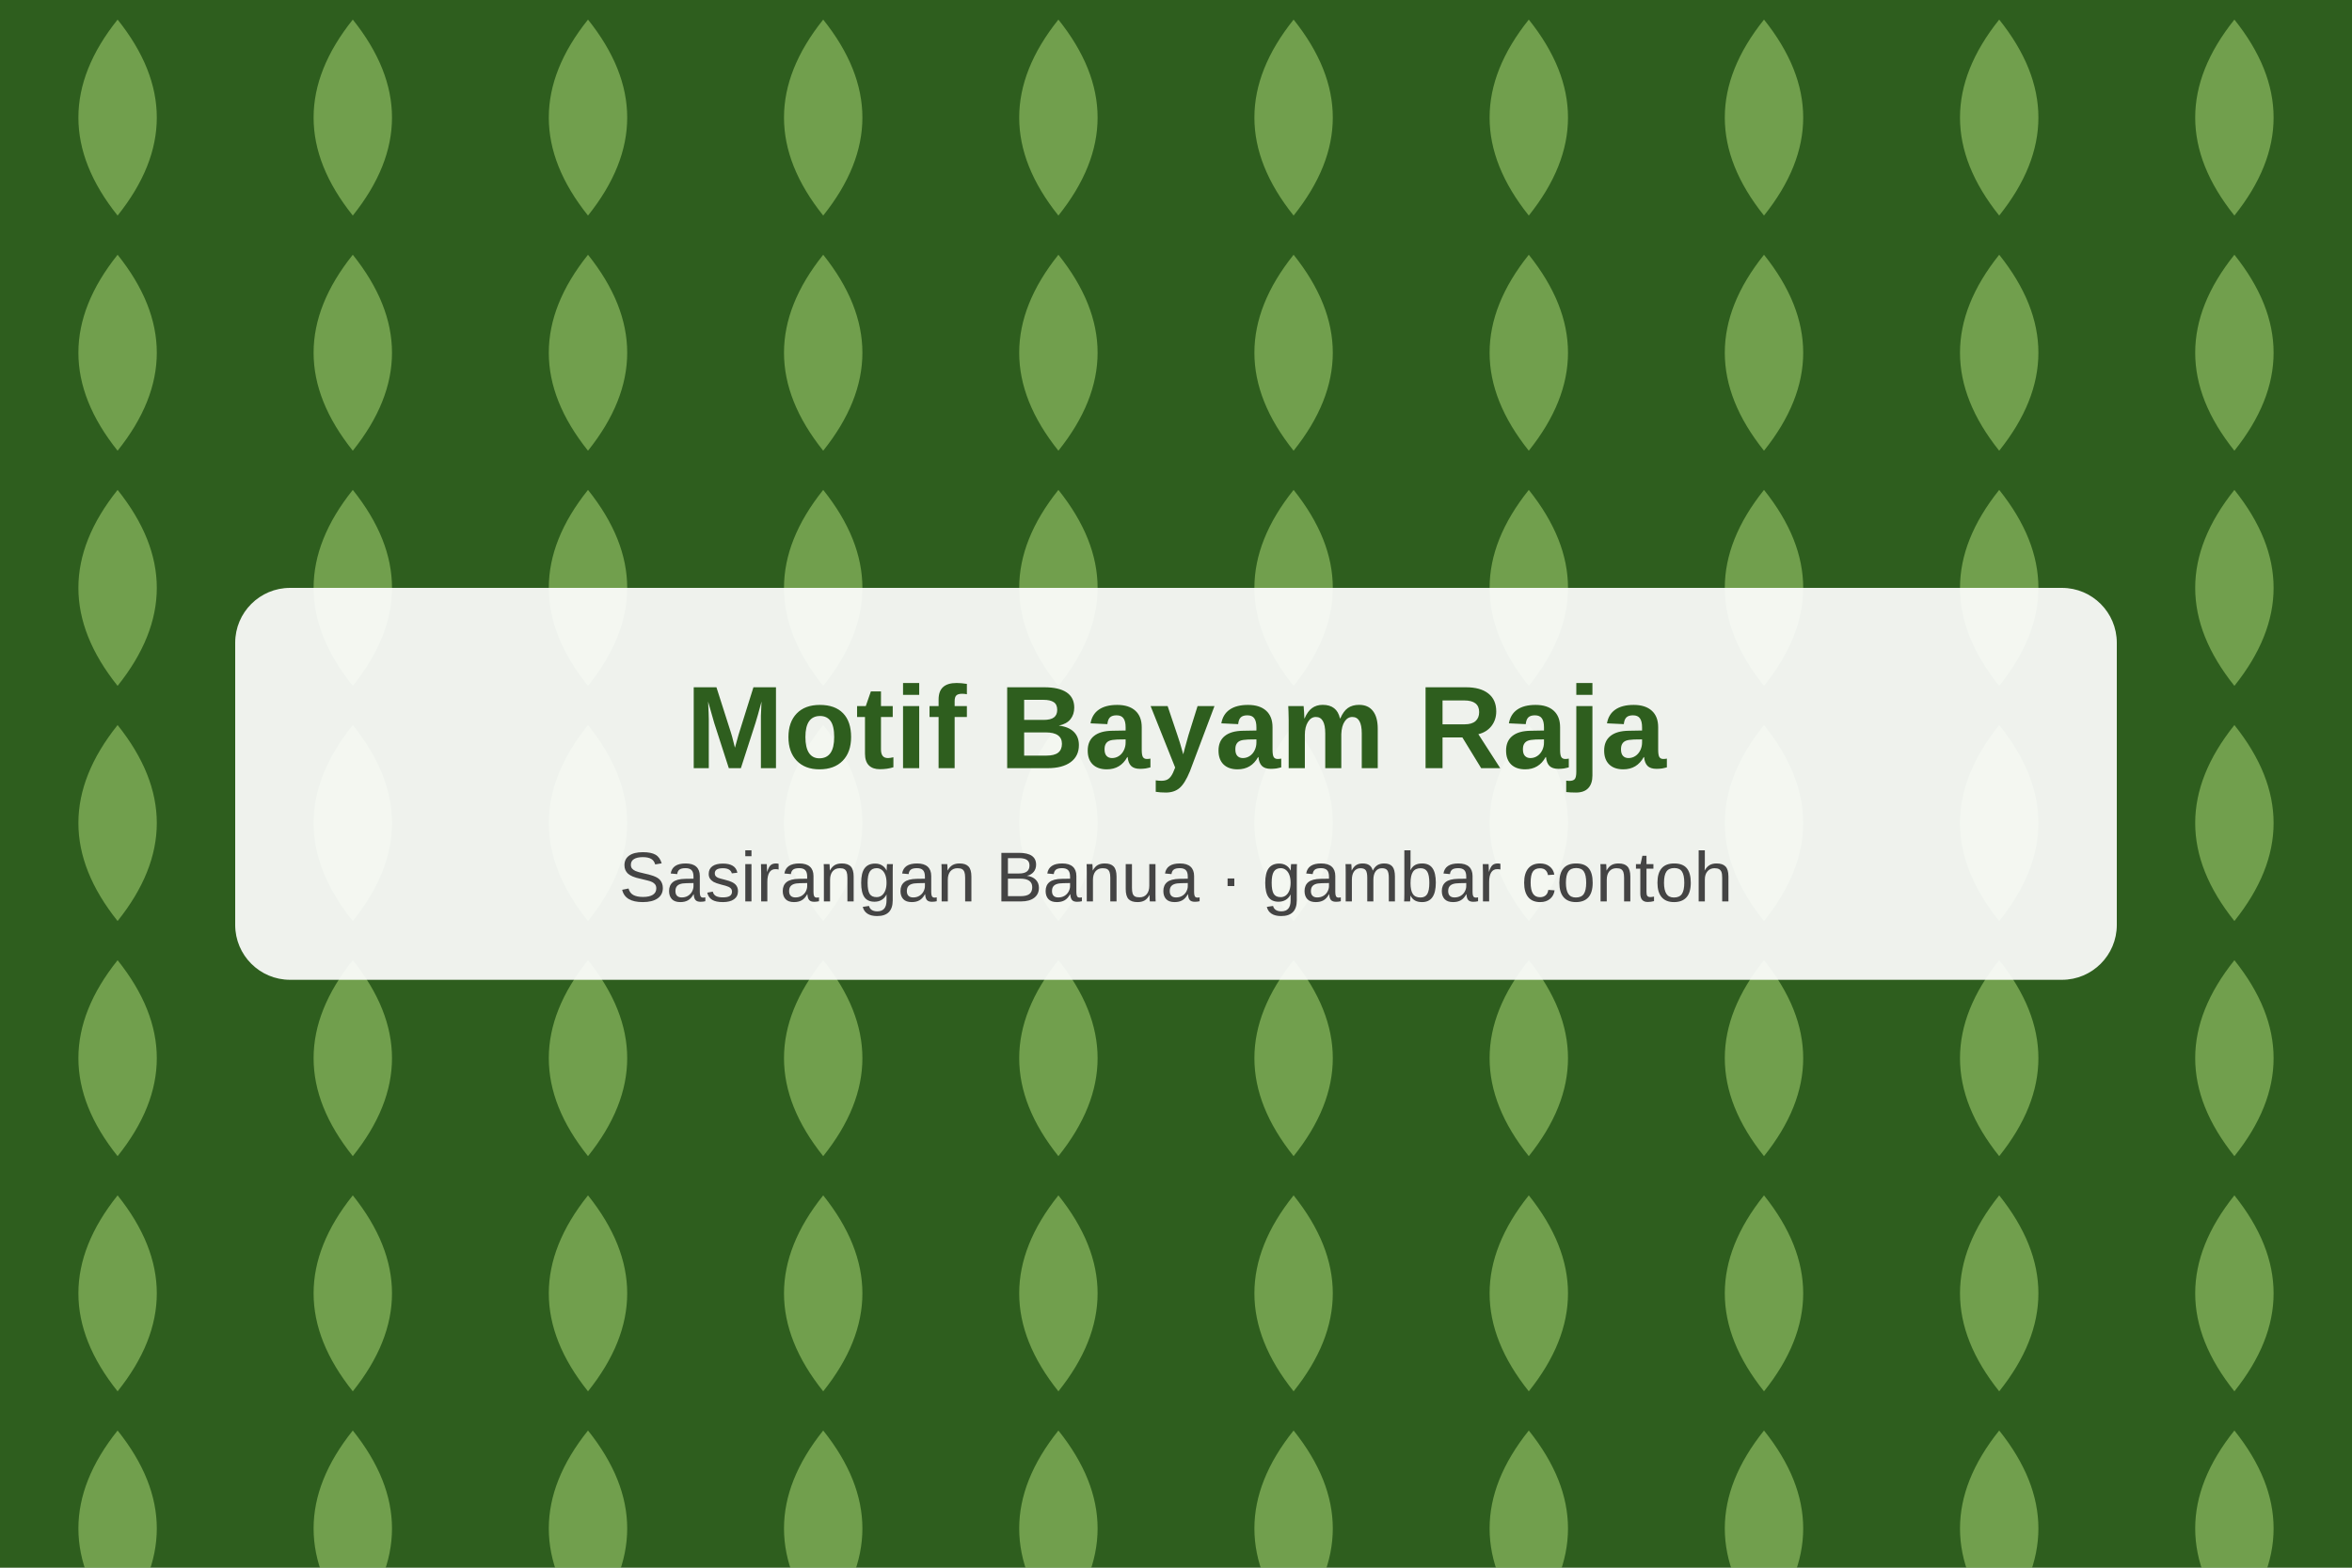
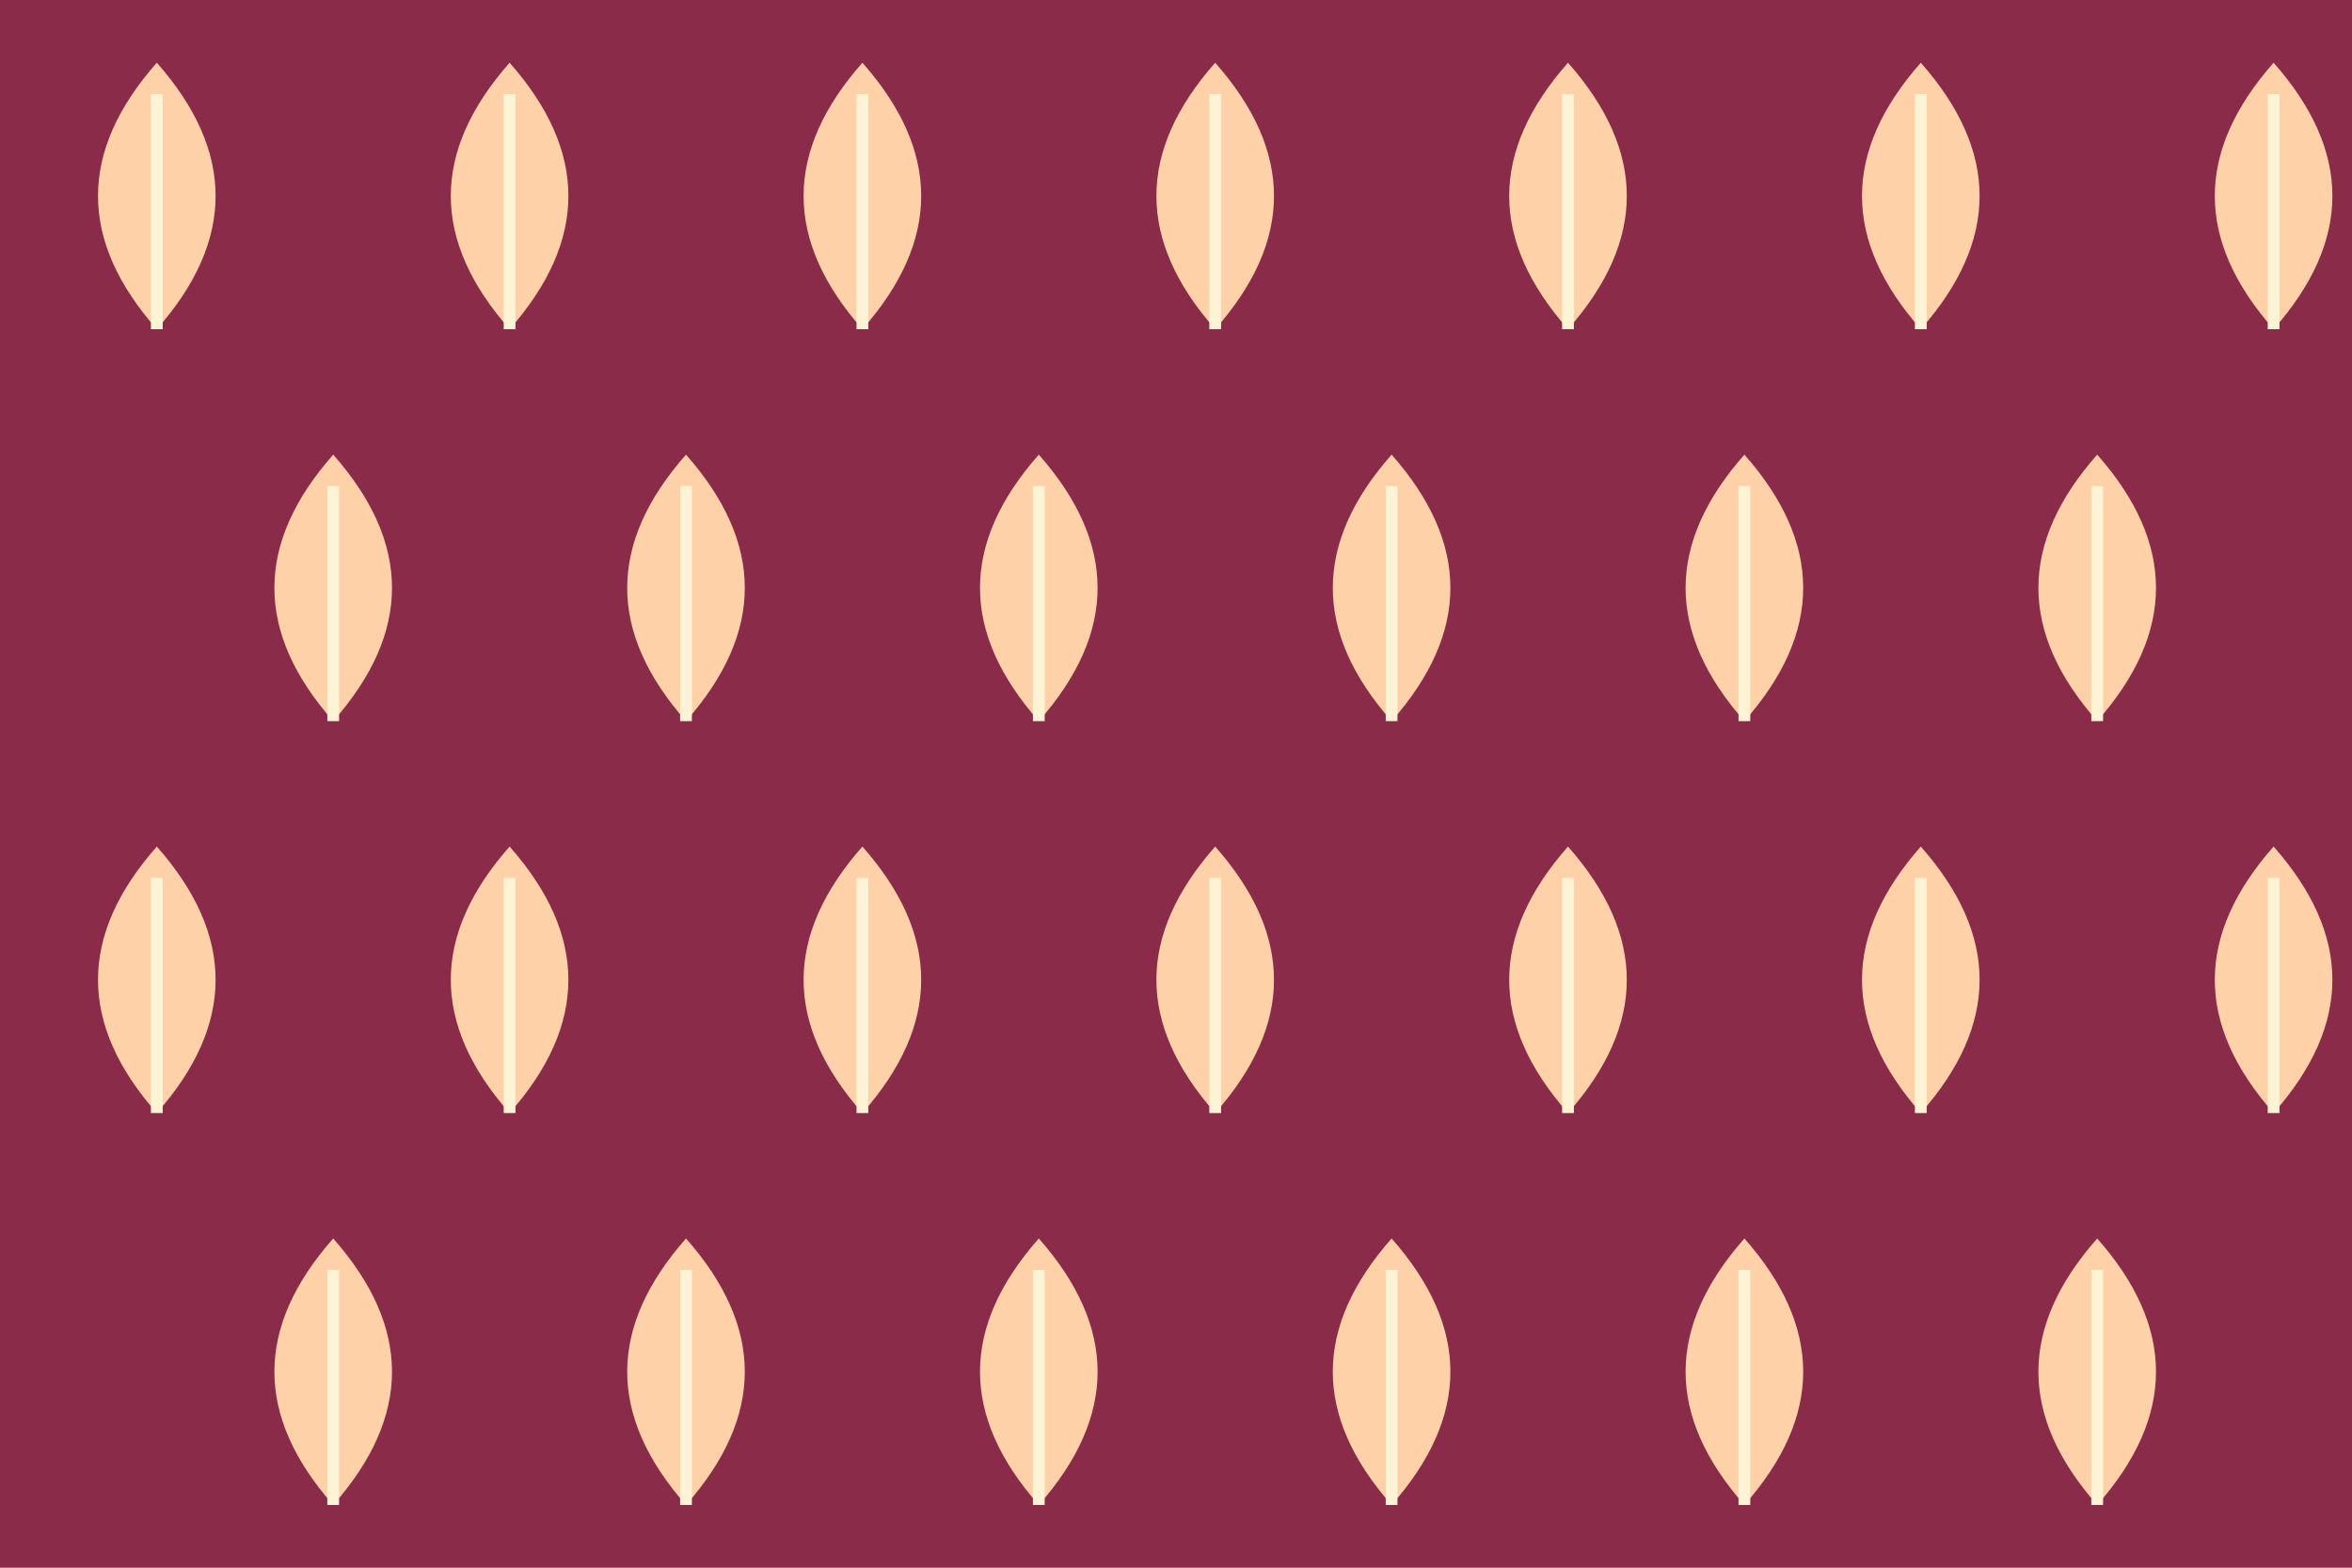
- <svg xmlns="http://www.w3.org/2000/svg" width="600" height="400" viewBox="0 0 600 400">
-   <defs>
-     <pattern id="p" width="60" height="60" patternUnits="userSpaceOnUse">
-       <path d="M30 5 Q50 30 30 55 Q10 30 30 5Z" fill="#a8d672" />
-     </pattern>
-   </defs>
-   <rect width="600" height="400" fill="#2e5e1e" />
-   <rect width="600" height="400" fill="url(#p)" opacity="0.55" />
-   <rect x="60" y="150" width="480" height="100" rx="14" fill="#ffffff" opacity="0.92" />
-   <text x="300" y="196" text-anchor="middle" font-family="Segoe UI, Arial, sans-serif" font-size="30" font-weight="700" fill="#2e5e1e">Motif Bayam Raja</text>
-   <text x="300" y="230" text-anchor="middle" font-family="Segoe UI, Arial, sans-serif" font-size="18" fill="#444">Sasirangan Banua · gambar contoh</text>
+ <svg xmlns="http://www.w3.org/2000/svg" viewBox="0 0 600 400" width="600" height="400">
+   <rect width="600" height="400" fill="#8a2b4a" />
+   <path d="M40,84 Q10,50 40,16 Q70,50 40,84Z" fill="#ffd1a9" />
+   <line x1="40" y1="84" x2="40" y2="24" stroke="#fff3d6" stroke-width="3" />
+   <path d="M130,84 Q100,50 130,16 Q160,50 130,84Z" fill="#ffd1a9" />
+   <line x1="130" y1="84" x2="130" y2="24" stroke="#fff3d6" stroke-width="3" />
+   <path d="M220,84 Q190,50 220,16 Q250,50 220,84Z" fill="#ffd1a9" />
+   <line x1="220" y1="84" x2="220" y2="24" stroke="#fff3d6" stroke-width="3" />
+   <path d="M310,84 Q280,50 310,16 Q340,50 310,84Z" fill="#ffd1a9" />
+   <line x1="310" y1="84" x2="310" y2="24" stroke="#fff3d6" stroke-width="3" />
+   <path d="M400,84 Q370,50 400,16 Q430,50 400,84Z" fill="#ffd1a9" />
+   <line x1="400" y1="84" x2="400" y2="24" stroke="#fff3d6" stroke-width="3" />
+   <path d="M490,84 Q460,50 490,16 Q520,50 490,84Z" fill="#ffd1a9" />
+   <line x1="490" y1="84" x2="490" y2="24" stroke="#fff3d6" stroke-width="3" />
+   <path d="M580,84 Q550,50 580,16 Q610,50 580,84Z" fill="#ffd1a9" />
+   <line x1="580" y1="84" x2="580" y2="24" stroke="#fff3d6" stroke-width="3" />
+   <path d="M85,184 Q55,150 85,116 Q115,150 85,184Z" fill="#ffd1a9" />
+   <line x1="85" y1="184" x2="85" y2="124" stroke="#fff3d6" stroke-width="3" />
+   <path d="M175,184 Q145,150 175,116 Q205,150 175,184Z" fill="#ffd1a9" />
+   <line x1="175" y1="184" x2="175" y2="124" stroke="#fff3d6" stroke-width="3" />
+   <path d="M265,184 Q235,150 265,116 Q295,150 265,184Z" fill="#ffd1a9" />
+   <line x1="265" y1="184" x2="265" y2="124" stroke="#fff3d6" stroke-width="3" />
+   <path d="M355,184 Q325,150 355,116 Q385,150 355,184Z" fill="#ffd1a9" />
+   <line x1="355" y1="184" x2="355" y2="124" stroke="#fff3d6" stroke-width="3" />
+   <path d="M445,184 Q415,150 445,116 Q475,150 445,184Z" fill="#ffd1a9" />
+   <line x1="445" y1="184" x2="445" y2="124" stroke="#fff3d6" stroke-width="3" />
+   <path d="M535,184 Q505,150 535,116 Q565,150 535,184Z" fill="#ffd1a9" />
+   <line x1="535" y1="184" x2="535" y2="124" stroke="#fff3d6" stroke-width="3" />
+   <path d="M625,184 Q595,150 625,116 Q655,150 625,184Z" fill="#ffd1a9" />
+   <line x1="625" y1="184" x2="625" y2="124" stroke="#fff3d6" stroke-width="3" />
+   <path d="M40,284 Q10,250 40,216 Q70,250 40,284Z" fill="#ffd1a9" />
+   <line x1="40" y1="284" x2="40" y2="224" stroke="#fff3d6" stroke-width="3" />
+   <path d="M130,284 Q100,250 130,216 Q160,250 130,284Z" fill="#ffd1a9" />
+   <line x1="130" y1="284" x2="130" y2="224" stroke="#fff3d6" stroke-width="3" />
+   <path d="M220,284 Q190,250 220,216 Q250,250 220,284Z" fill="#ffd1a9" />
+   <line x1="220" y1="284" x2="220" y2="224" stroke="#fff3d6" stroke-width="3" />
+   <path d="M310,284 Q280,250 310,216 Q340,250 310,284Z" fill="#ffd1a9" />
+   <line x1="310" y1="284" x2="310" y2="224" stroke="#fff3d6" stroke-width="3" />
+   <path d="M400,284 Q370,250 400,216 Q430,250 400,284Z" fill="#ffd1a9" />
+   <line x1="400" y1="284" x2="400" y2="224" stroke="#fff3d6" stroke-width="3" />
+   <path d="M490,284 Q460,250 490,216 Q520,250 490,284Z" fill="#ffd1a9" />
+   <line x1="490" y1="284" x2="490" y2="224" stroke="#fff3d6" stroke-width="3" />
+   <path d="M580,284 Q550,250 580,216 Q610,250 580,284Z" fill="#ffd1a9" />
+   <line x1="580" y1="284" x2="580" y2="224" stroke="#fff3d6" stroke-width="3" />
+   <path d="M85,384 Q55,350 85,316 Q115,350 85,384Z" fill="#ffd1a9" />
+   <line x1="85" y1="384" x2="85" y2="324" stroke="#fff3d6" stroke-width="3" />
+   <path d="M175,384 Q145,350 175,316 Q205,350 175,384Z" fill="#ffd1a9" />
+   <line x1="175" y1="384" x2="175" y2="324" stroke="#fff3d6" stroke-width="3" />
+   <path d="M265,384 Q235,350 265,316 Q295,350 265,384Z" fill="#ffd1a9" />
+   <line x1="265" y1="384" x2="265" y2="324" stroke="#fff3d6" stroke-width="3" />
+   <path d="M355,384 Q325,350 355,316 Q385,350 355,384Z" fill="#ffd1a9" />
+   <line x1="355" y1="384" x2="355" y2="324" stroke="#fff3d6" stroke-width="3" />
+   <path d="M445,384 Q415,350 445,316 Q475,350 445,384Z" fill="#ffd1a9" />
+   <line x1="445" y1="384" x2="445" y2="324" stroke="#fff3d6" stroke-width="3" />
+   <path d="M535,384 Q505,350 535,316 Q565,350 535,384Z" fill="#ffd1a9" />
+   <line x1="535" y1="384" x2="535" y2="324" stroke="#fff3d6" stroke-width="3" />
+   <path d="M625,384 Q595,350 625,316 Q655,350 625,384Z" fill="#ffd1a9" />
+   <line x1="625" y1="384" x2="625" y2="324" stroke="#fff3d6" stroke-width="3" />
</svg>
